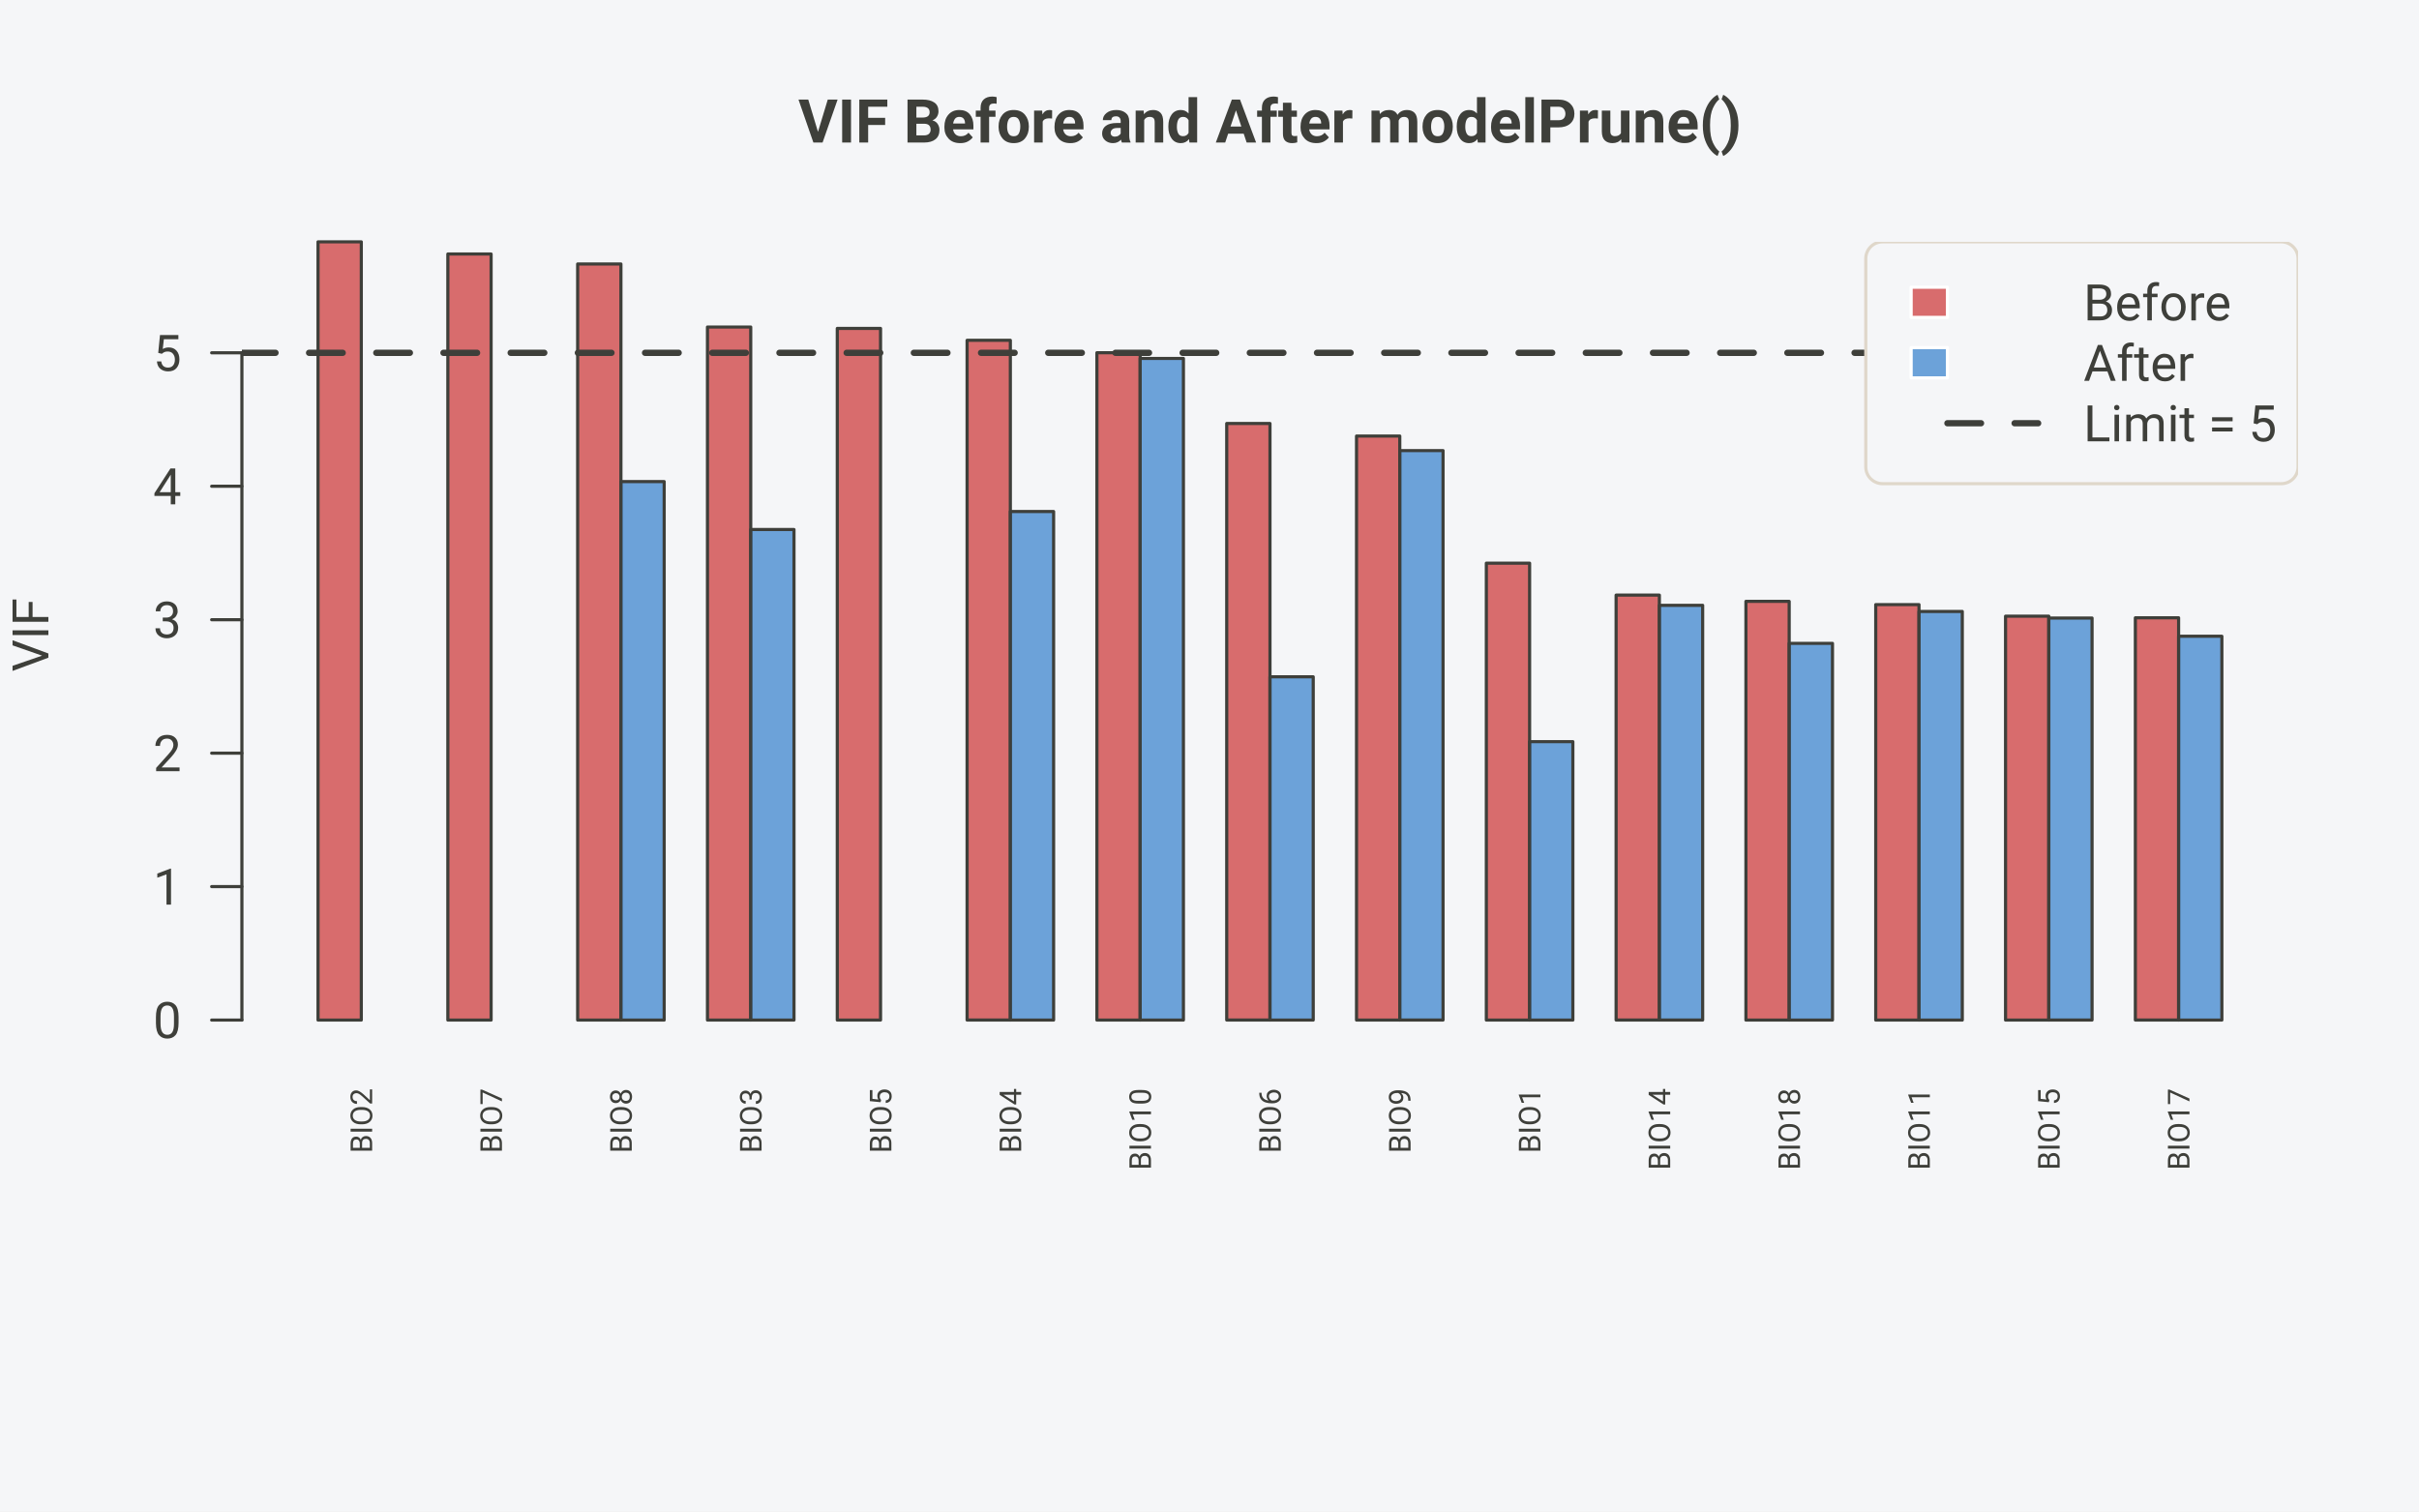
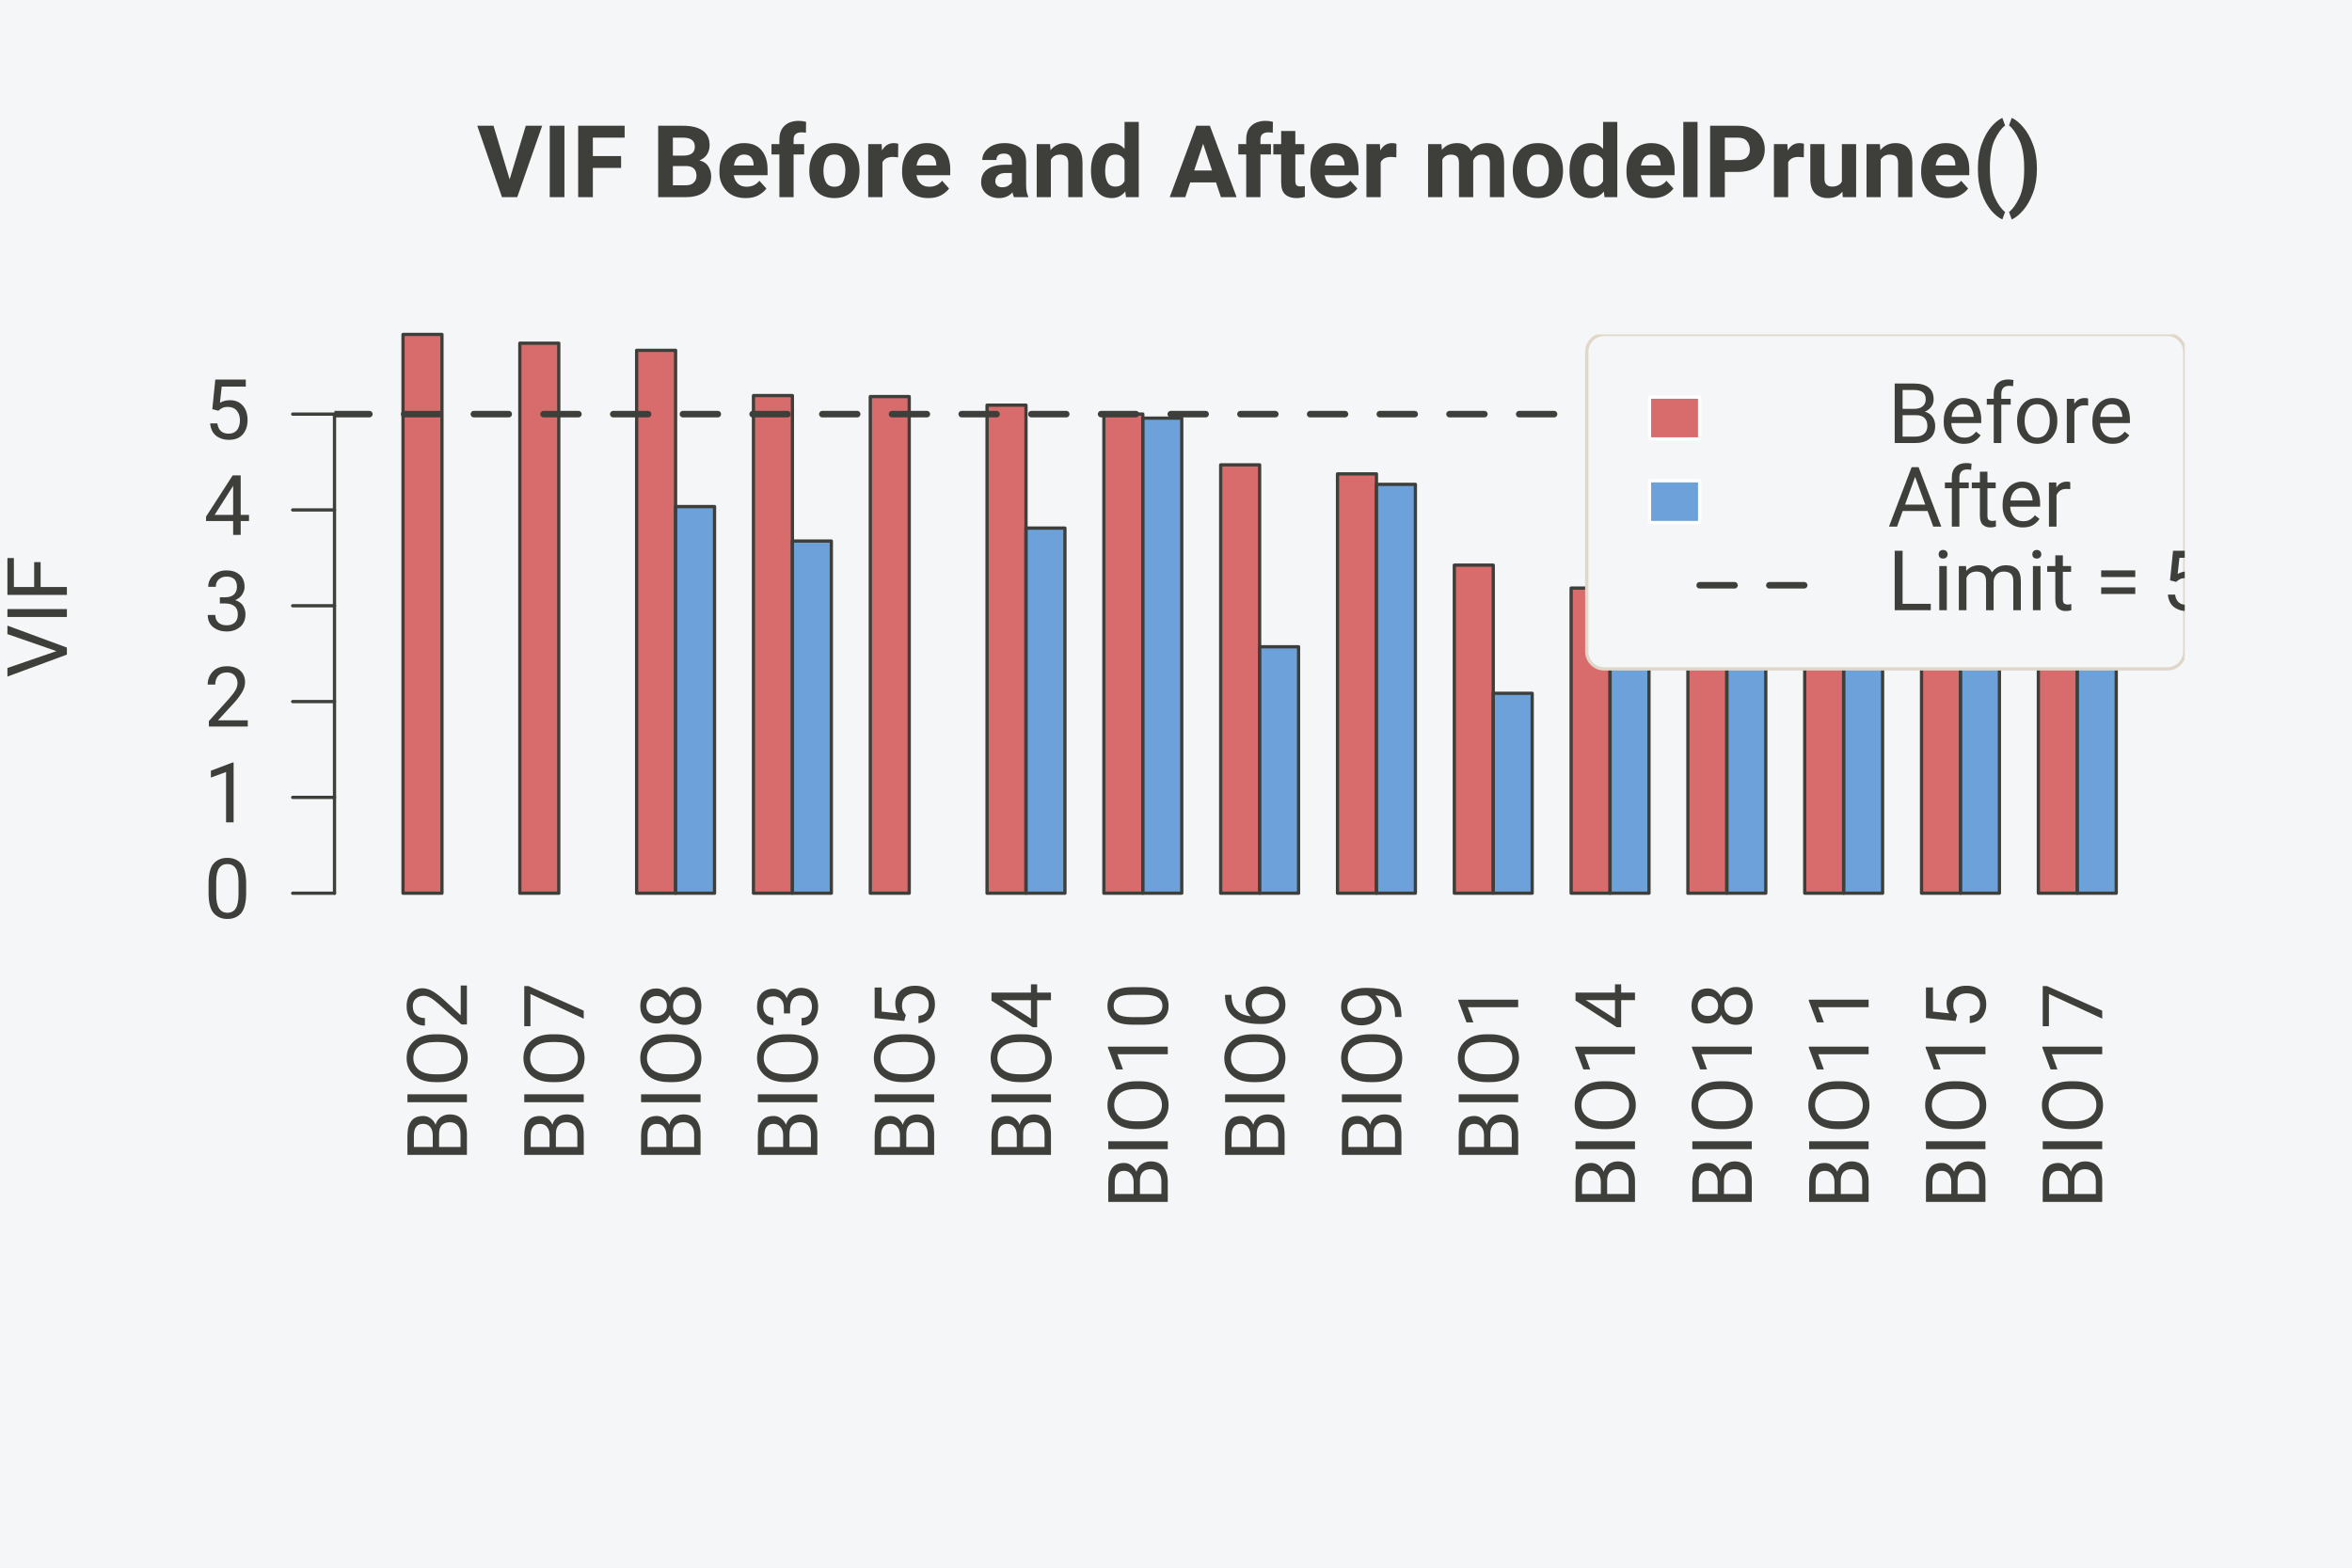
- <svg xmlns="http://www.w3.org/2000/svg" width="576.00pt" height="360.00pt" viewBox="0 0 576.00 360.00">
+ <svg xmlns="http://www.w3.org/2000/svg" width="540.00pt" height="360.00pt" viewBox="0 0 540.00 360.00">
  <g class="svglite">
    <defs>
      <style type="text/css">
    /* theme-aware-processed */
    .svglite line, .svglite polyline, .svglite polygon, .svglite path, .svglite circle {
      fill: none;
      stroke: #3E3F3A;
      stroke-linecap: round;
      stroke-linejoin: round;
      stroke-miterlimit: 10.00;
    }
    .svglite &gt; g &gt; rect {
      fill: none;
      stroke: #3E3F3A;
      stroke-linecap: round;
      stroke-linejoin: round;
      stroke-miterlimit: 10.00;
    }
    .svglite text {
      white-space: pre;
      fill: #3E3F3A;
    }
    .svglite g.glyphgroup path {
      fill: inherit;
      stroke: none;
    }
  </style>
    </defs>
-     <rect width="100%" height="100%" style="stroke: none; fill: #F5F6F8;" />
+     <rect class="svg-bg" width="100%" height="100%" style="stroke: none; fill: #F5F6F8;" />
    <defs>
-       <clipPath id="cpMC4wMHw1NzYuMDB8MC4wMHwzNjAuMDA=">
-         <rect x="0.00" y="0.00" width="576.00" height="360.00" />
+       <clipPath id="cpMC4wMHw1NDAuMDB8MC4wMHwzNjAuMDA=">
+         <rect x="0.00" y="0.00" width="540.00" height="360.00" />
      </clipPath>
    </defs>
-     <g clip-path="url(#cpMC4wMHw1NzYuMDB8MC4wMHwzNjAuMDA=)">
-       <rect x="75.73" y="57.60" width="10.30" height="185.35" style="stroke-width: 0.75; fill: #CC3333; fill-opacity: 0.70;" />
-       <rect x="86.04" y="242.95" width="10.30" height="0.00" style="stroke-width: 0.75; fill: #3380CC; fill-opacity: 0.70;" />
-       <rect x="106.64" y="60.50" width="10.30" height="182.45" style="stroke-width: 0.75; fill: #CC3333; fill-opacity: 0.70;" />
-       <rect x="116.95" y="242.95" width="10.30" height="0.00" style="stroke-width: 0.75; fill: #3380CC; fill-opacity: 0.70;" />
-       <rect x="137.55" y="62.87" width="10.30" height="180.08" style="stroke-width: 0.75; fill: #CC3333; fill-opacity: 0.70;" />
-       <rect x="147.85" y="114.70" width="10.30" height="128.25" style="stroke-width: 0.75; fill: #3380CC; fill-opacity: 0.70;" />
-       <rect x="168.46" y="77.89" width="10.30" height="165.06" style="stroke-width: 0.75; fill: #CC3333; fill-opacity: 0.70;" />
-       <rect x="178.76" y="126.12" width="10.30" height="116.83" style="stroke-width: 0.75; fill: #3380CC; fill-opacity: 0.70;" />
-       <rect x="199.37" y="78.22" width="10.30" height="164.73" style="stroke-width: 0.75; fill: #CC3333; fill-opacity: 0.70;" />
-       <rect x="209.67" y="242.95" width="10.30" height="0.00" style="stroke-width: 0.75; fill: #3380CC; fill-opacity: 0.70;" />
-       <rect x="230.28" y="81.05" width="10.30" height="161.89" style="stroke-width: 0.75; fill: #CC3333; fill-opacity: 0.70;" />
-       <rect x="240.58" y="121.83" width="10.30" height="121.12" style="stroke-width: 0.75; fill: #3380CC; fill-opacity: 0.70;" />
-       <rect x="261.19" y="84.01" width="10.30" height="158.94" style="stroke-width: 0.75; fill: #CC3333; fill-opacity: 0.70;" />
-       <rect x="271.49" y="85.37" width="10.30" height="157.58" style="stroke-width: 0.75; fill: #3380CC; fill-opacity: 0.70;" />
-       <rect x="292.10" y="100.86" width="10.30" height="142.08" style="stroke-width: 0.75; fill: #CC3333; fill-opacity: 0.70;" />
-       <rect x="302.40" y="161.20" width="10.30" height="81.75" style="stroke-width: 0.75; fill: #3380CC; fill-opacity: 0.70;" />
-       <rect x="323.01" y="103.85" width="10.30" height="139.10" style="stroke-width: 0.75; fill: #CC3333; fill-opacity: 0.70;" />
-       <rect x="333.31" y="107.32" width="10.30" height="135.62" style="stroke-width: 0.75; fill: #3380CC; fill-opacity: 0.70;" />
-       <rect x="353.92" y="134.13" width="10.30" height="108.82" style="stroke-width: 0.75; fill: #CC3333; fill-opacity: 0.70;" />
-       <rect x="364.22" y="176.64" width="10.30" height="66.31" style="stroke-width: 0.75; fill: #3380CC; fill-opacity: 0.70;" />
-       <rect x="384.82" y="141.74" width="10.30" height="101.20" style="stroke-width: 0.75; fill: #CC3333; fill-opacity: 0.70;" />
-       <rect x="395.13" y="144.17" width="10.30" height="98.77" style="stroke-width: 0.75; fill: #3380CC; fill-opacity: 0.70;" />
-       <rect x="415.73" y="143.23" width="10.30" height="99.72" style="stroke-width: 0.75; fill: #CC3333; fill-opacity: 0.70;" />
-       <rect x="426.04" y="153.23" width="10.30" height="89.72" style="stroke-width: 0.75; fill: #3380CC; fill-opacity: 0.70;" />
-       <rect x="446.64" y="144.00" width="10.30" height="98.95" style="stroke-width: 0.75; fill: #CC3333; fill-opacity: 0.70;" />
-       <rect x="456.95" y="145.63" width="10.30" height="97.32" style="stroke-width: 0.75; fill: #3380CC; fill-opacity: 0.70;" />
-       <rect x="477.55" y="146.76" width="10.30" height="96.19" style="stroke-width: 0.75; fill: #CC3333; fill-opacity: 0.70;" />
-       <rect x="487.85" y="147.20" width="10.30" height="95.74" style="stroke-width: 0.75; fill: #3380CC; fill-opacity: 0.70;" />
-       <rect x="508.46" y="147.14" width="10.30" height="95.80" style="stroke-width: 0.75; fill: #CC3333; fill-opacity: 0.70;" />
-       <rect x="518.76" y="151.54" width="10.30" height="91.41" style="stroke-width: 0.75; fill: #3380CC; fill-opacity: 0.70;" />
-       <text transform="translate(88.61,259.20) rotate(-90)" text-anchor="end" style="font-size: 7.20px; font-family: &quot;Roboto&quot;, -apple-system, BlinkMacSystemFont, &quot;Segoe UI&quot;, system-ui, sans-serif;" textLength="16.39px" lengthAdjust="spacingAndGlyphs">BIO2</text>
-       <text transform="translate(119.52,259.20) rotate(-90)" text-anchor="end" style="font-size: 7.20px; font-family: &quot;Roboto&quot;, -apple-system, BlinkMacSystemFont, &quot;Segoe UI&quot;, system-ui, sans-serif;" textLength="16.39px" lengthAdjust="spacingAndGlyphs">BIO7</text>
-       <text transform="translate(150.43,259.20) rotate(-90)" text-anchor="end" style="font-size: 7.20px; font-family: &quot;Roboto&quot;, -apple-system, BlinkMacSystemFont, &quot;Segoe UI&quot;, system-ui, sans-serif;" textLength="16.39px" lengthAdjust="spacingAndGlyphs">BIO8</text>
-       <text transform="translate(181.34,259.20) rotate(-90)" text-anchor="end" style="font-size: 7.20px; font-family: &quot;Roboto&quot;, -apple-system, BlinkMacSystemFont, &quot;Segoe UI&quot;, system-ui, sans-serif;" textLength="16.39px" lengthAdjust="spacingAndGlyphs">BIO3</text>
-       <text transform="translate(212.25,259.20) rotate(-90)" text-anchor="end" style="font-size: 7.20px; font-family: &quot;Roboto&quot;, -apple-system, BlinkMacSystemFont, &quot;Segoe UI&quot;, system-ui, sans-serif;" textLength="16.39px" lengthAdjust="spacingAndGlyphs">BIO5</text>
-       <text transform="translate(243.16,259.20) rotate(-90)" text-anchor="end" style="font-size: 7.20px; font-family: &quot;Roboto&quot;, -apple-system, BlinkMacSystemFont, &quot;Segoe UI&quot;, system-ui, sans-serif;" textLength="16.39px" lengthAdjust="spacingAndGlyphs">BIO4</text>
-       <text transform="translate(274.06,259.20) rotate(-90)" text-anchor="end" style="font-size: 7.20px; font-family: &quot;Roboto&quot;, -apple-system, BlinkMacSystemFont, &quot;Segoe UI&quot;, system-ui, sans-serif;" textLength="20.39px" lengthAdjust="spacingAndGlyphs">BIO10</text>
-       <text transform="translate(304.97,259.20) rotate(-90)" text-anchor="end" style="font-size: 7.20px; font-family: &quot;Roboto&quot;, -apple-system, BlinkMacSystemFont, &quot;Segoe UI&quot;, system-ui, sans-serif;" textLength="16.39px" lengthAdjust="spacingAndGlyphs">BIO6</text>
-       <text transform="translate(335.88,259.20) rotate(-90)" text-anchor="end" style="font-size: 7.20px; font-family: &quot;Roboto&quot;, -apple-system, BlinkMacSystemFont, &quot;Segoe UI&quot;, system-ui, sans-serif;" textLength="16.39px" lengthAdjust="spacingAndGlyphs">BIO9</text>
-       <text transform="translate(366.79,259.20) rotate(-90)" text-anchor="end" style="font-size: 7.20px; font-family: &quot;Roboto&quot;, -apple-system, BlinkMacSystemFont, &quot;Segoe UI&quot;, system-ui, sans-serif;" textLength="16.39px" lengthAdjust="spacingAndGlyphs">BIO1</text>
-       <text transform="translate(397.70,259.20) rotate(-90)" text-anchor="end" style="font-size: 7.20px; font-family: &quot;Roboto&quot;, -apple-system, BlinkMacSystemFont, &quot;Segoe UI&quot;, system-ui, sans-serif;" textLength="20.39px" lengthAdjust="spacingAndGlyphs">BIO14</text>
-       <text transform="translate(428.61,259.20) rotate(-90)" text-anchor="end" style="font-size: 7.20px; font-family: &quot;Roboto&quot;, -apple-system, BlinkMacSystemFont, &quot;Segoe UI&quot;, system-ui, sans-serif;" textLength="20.39px" lengthAdjust="spacingAndGlyphs">BIO18</text>
-       <text transform="translate(459.52,259.20) rotate(-90)" text-anchor="end" style="font-size: 7.20px; font-family: &quot;Roboto&quot;, -apple-system, BlinkMacSystemFont, &quot;Segoe UI&quot;, system-ui, sans-serif;" textLength="19.86px" lengthAdjust="spacingAndGlyphs">BIO11</text>
-       <text transform="translate(490.43,259.20) rotate(-90)" text-anchor="end" style="font-size: 7.20px; font-family: &quot;Roboto&quot;, -apple-system, BlinkMacSystemFont, &quot;Segoe UI&quot;, system-ui, sans-serif;" textLength="20.39px" lengthAdjust="spacingAndGlyphs">BIO15</text>
-       <text transform="translate(521.34,259.20) rotate(-90)" text-anchor="end" style="font-size: 7.20px; font-family: &quot;Roboto&quot;, -apple-system, BlinkMacSystemFont, &quot;Segoe UI&quot;, system-ui, sans-serif;" textLength="20.39px" lengthAdjust="spacingAndGlyphs">BIO17</text>
-       <text x="302.40" y="33.95" text-anchor="middle" style="font-size: 14.40px; font-weight: bold; font-family: &quot;Roboto&quot;, -apple-system, BlinkMacSystemFont, &quot;Segoe UI&quot;, system-ui, sans-serif;" textLength="235.38px" lengthAdjust="spacingAndGlyphs">VIF Before and After modelPrune()</text>
-       <text transform="translate(11.52,151.20) rotate(-90)" text-anchor="middle" style="font-size: 12.00px; font-family: &quot;Roboto&quot;, -apple-system, BlinkMacSystemFont, &quot;Segoe UI&quot;, system-ui, sans-serif;" textLength="18.66px" lengthAdjust="spacingAndGlyphs">VIF</text>
-       <line x1="57.60" y1="242.95" x2="57.60" y2="84.03" style="stroke-width: 0.75;" />
-       <line x1="57.60" y1="242.95" x2="50.40" y2="242.95" style="stroke-width: 0.75;" />
-       <line x1="57.60" y1="211.16" x2="50.40" y2="211.16" style="stroke-width: 0.75;" />
-       <line x1="57.60" y1="179.38" x2="50.40" y2="179.38" style="stroke-width: 0.75;" />
-       <line x1="57.60" y1="147.60" x2="50.40" y2="147.60" style="stroke-width: 0.75;" />
-       <line x1="57.60" y1="115.81" x2="50.40" y2="115.81" style="stroke-width: 0.75;" />
-       <line x1="57.60" y1="84.03" x2="50.40" y2="84.03" style="stroke-width: 0.75;" />
-       <text x="43.20" y="247.24" text-anchor="end" style="font-size: 12.00px; font-family: &quot;Roboto&quot;, -apple-system, BlinkMacSystemFont, &quot;Segoe UI&quot;, system-ui, sans-serif;" textLength="6.67px" lengthAdjust="spacingAndGlyphs">0</text>
-       <text x="43.20" y="215.46" text-anchor="end" style="font-size: 12.00px; font-family: &quot;Roboto&quot;, -apple-system, BlinkMacSystemFont, &quot;Segoe UI&quot;, system-ui, sans-serif;" textLength="6.67px" lengthAdjust="spacingAndGlyphs">1</text>
-       <text x="43.20" y="183.68" text-anchor="end" style="font-size: 12.00px; font-family: &quot;Roboto&quot;, -apple-system, BlinkMacSystemFont, &quot;Segoe UI&quot;, system-ui, sans-serif;" textLength="6.67px" lengthAdjust="spacingAndGlyphs">2</text>
-       <text x="43.20" y="151.89" text-anchor="end" style="font-size: 12.00px; font-family: &quot;Roboto&quot;, -apple-system, BlinkMacSystemFont, &quot;Segoe UI&quot;, system-ui, sans-serif;" textLength="6.67px" lengthAdjust="spacingAndGlyphs">3</text>
-       <text x="43.20" y="120.11" text-anchor="end" style="font-size: 12.00px; font-family: &quot;Roboto&quot;, -apple-system, BlinkMacSystemFont, &quot;Segoe UI&quot;, system-ui, sans-serif;" textLength="6.67px" lengthAdjust="spacingAndGlyphs">4</text>
-       <text x="43.20" y="88.33" text-anchor="end" style="font-size: 12.00px; font-family: &quot;Roboto&quot;, -apple-system, BlinkMacSystemFont, &quot;Segoe UI&quot;, system-ui, sans-serif;" textLength="6.67px" lengthAdjust="spacingAndGlyphs">5</text>
+     <g clip-path="url(#cpMC4wMHw1NDAuMDB8MC4wMHwzNjAuMDA=)">
+       <rect x="92.53" y="76.80" width="8.94" height="128.32" style="stroke-width: 0.75; fill: #CC3333; fill-opacity: 0.70;" />
+       <rect x="101.47" y="205.12" width="8.94" height="0.00" style="stroke-width: 0.75; fill: #3380CC; fill-opacity: 0.70;" />
+       <rect x="119.35" y="78.81" width="8.94" height="126.31" style="stroke-width: 0.75; fill: #CC3333; fill-opacity: 0.70;" />
+       <rect x="128.29" y="205.12" width="8.94" height="0.00" style="stroke-width: 0.75; fill: #3380CC; fill-opacity: 0.70;" />
+       <rect x="146.17" y="80.45" width="8.94" height="124.67" style="stroke-width: 0.75; fill: #CC3333; fill-opacity: 0.70;" />
+       <rect x="155.11" y="116.33" width="8.94" height="88.79" style="stroke-width: 0.75; fill: #3380CC; fill-opacity: 0.70;" />
+       <rect x="172.99" y="90.84" width="8.94" height="114.27" style="stroke-width: 0.75; fill: #CC3333; fill-opacity: 0.70;" />
+       <rect x="181.93" y="124.24" width="8.94" height="80.88" style="stroke-width: 0.75; fill: #3380CC; fill-opacity: 0.70;" />
+       <rect x="199.81" y="91.07" width="8.94" height="114.04" style="stroke-width: 0.75; fill: #CC3333; fill-opacity: 0.70;" />
+       <rect x="208.75" y="205.12" width="8.94" height="0.00" style="stroke-width: 0.75; fill: #3380CC; fill-opacity: 0.70;" />
+       <rect x="226.62" y="93.04" width="8.94" height="112.08" style="stroke-width: 0.75; fill: #CC3333; fill-opacity: 0.70;" />
+       <rect x="235.56" y="121.27" width="8.94" height="83.85" style="stroke-width: 0.75; fill: #3380CC; fill-opacity: 0.70;" />
+       <rect x="253.44" y="95.08" width="8.94" height="110.04" style="stroke-width: 0.75; fill: #CC3333; fill-opacity: 0.70;" />
+       <rect x="262.38" y="96.02" width="8.94" height="109.09" style="stroke-width: 0.75; fill: #3380CC; fill-opacity: 0.70;" />
+       <rect x="280.26" y="106.75" width="8.94" height="98.37" style="stroke-width: 0.75; fill: #CC3333; fill-opacity: 0.70;" />
+       <rect x="289.20" y="148.52" width="8.94" height="56.60" style="stroke-width: 0.75; fill: #3380CC; fill-opacity: 0.70;" />
+       <rect x="307.08" y="108.82" width="8.94" height="96.30" style="stroke-width: 0.75; fill: #CC3333; fill-opacity: 0.70;" />
+       <rect x="316.02" y="111.22" width="8.94" height="93.89" style="stroke-width: 0.75; fill: #3380CC; fill-opacity: 0.70;" />
+       <rect x="333.90" y="129.78" width="8.94" height="75.33" style="stroke-width: 0.75; fill: #CC3333; fill-opacity: 0.70;" />
+       <rect x="342.84" y="159.21" width="8.94" height="45.90" style="stroke-width: 0.75; fill: #3380CC; fill-opacity: 0.70;" />
+       <rect x="360.72" y="135.05" width="8.94" height="70.06" style="stroke-width: 0.75; fill: #CC3333; fill-opacity: 0.70;" />
+       <rect x="369.65" y="136.74" width="8.94" height="68.38" style="stroke-width: 0.75; fill: #3380CC; fill-opacity: 0.70;" />
+       <rect x="387.53" y="136.08" width="8.94" height="69.04" style="stroke-width: 0.75; fill: #CC3333; fill-opacity: 0.70;" />
+       <rect x="396.47" y="143.00" width="8.94" height="62.11" style="stroke-width: 0.75; fill: #3380CC; fill-opacity: 0.70;" />
+       <rect x="414.35" y="136.61" width="8.94" height="68.50" style="stroke-width: 0.75; fill: #CC3333; fill-opacity: 0.70;" />
+       <rect x="423.29" y="137.74" width="8.94" height="67.38" style="stroke-width: 0.75; fill: #3380CC; fill-opacity: 0.70;" />
+       <rect x="441.17" y="138.53" width="8.94" height="66.59" style="stroke-width: 0.75; fill: #CC3333; fill-opacity: 0.70;" />
+       <rect x="450.11" y="138.83" width="8.94" height="66.28" style="stroke-width: 0.75; fill: #3380CC; fill-opacity: 0.70;" />
+       <rect x="467.99" y="138.79" width="8.94" height="66.33" style="stroke-width: 0.75; fill: #CC3333; fill-opacity: 0.70;" />
+       <rect x="476.93" y="141.83" width="8.94" height="63.28" style="stroke-width: 0.75; fill: #3380CC; fill-opacity: 0.70;" />
+       <text transform="translate(107.20,225.60) rotate(-90)" text-anchor="end" style="font-size: 1.6em; font-family: &quot;Roboto&quot;, -apple-system, BlinkMacSystemFont, &quot;Segoe UI&quot;, system-ui, sans-serif;">BIO2</text>
+       <text transform="translate(134.02,225.60) rotate(-90)" text-anchor="end" style="font-size: 1.6em; font-family: &quot;Roboto&quot;, -apple-system, BlinkMacSystemFont, &quot;Segoe UI&quot;, system-ui, sans-serif;">BIO7</text>
+       <text transform="translate(160.84,225.60) rotate(-90)" text-anchor="end" style="font-size: 1.6em; font-family: &quot;Roboto&quot;, -apple-system, BlinkMacSystemFont, &quot;Segoe UI&quot;, system-ui, sans-serif;">BIO8</text>
+       <text transform="translate(187.65,225.60) rotate(-90)" text-anchor="end" style="font-size: 1.6em; font-family: &quot;Roboto&quot;, -apple-system, BlinkMacSystemFont, &quot;Segoe UI&quot;, system-ui, sans-serif;">BIO3</text>
+       <text transform="translate(214.47,225.60) rotate(-90)" text-anchor="end" style="font-size: 1.6em; font-family: &quot;Roboto&quot;, -apple-system, BlinkMacSystemFont, &quot;Segoe UI&quot;, system-ui, sans-serif;">BIO5</text>
+       <text transform="translate(241.29,225.60) rotate(-90)" text-anchor="end" style="font-size: 1.6em; font-family: &quot;Roboto&quot;, -apple-system, BlinkMacSystemFont, &quot;Segoe UI&quot;, system-ui, sans-serif;">BIO4</text>
+       <text transform="translate(268.11,225.60) rotate(-90)" text-anchor="end" style="font-size: 1.6em; font-family: &quot;Roboto&quot;, -apple-system, BlinkMacSystemFont, &quot;Segoe UI&quot;, system-ui, sans-serif;">BIO10</text>
+       <text transform="translate(294.93,225.60) rotate(-90)" text-anchor="end" style="font-size: 1.6em; font-family: &quot;Roboto&quot;, -apple-system, BlinkMacSystemFont, &quot;Segoe UI&quot;, system-ui, sans-serif;">BIO6</text>
+       <text transform="translate(321.75,225.60) rotate(-90)" text-anchor="end" style="font-size: 1.6em; font-family: &quot;Roboto&quot;, -apple-system, BlinkMacSystemFont, &quot;Segoe UI&quot;, system-ui, sans-serif;">BIO9</text>
+       <text transform="translate(348.56,225.60) rotate(-90)" text-anchor="end" style="font-size: 1.6em; font-family: &quot;Roboto&quot;, -apple-system, BlinkMacSystemFont, &quot;Segoe UI&quot;, system-ui, sans-serif;">BIO1</text>
+       <text transform="translate(375.38,225.60) rotate(-90)" text-anchor="end" style="font-size: 1.6em; font-family: &quot;Roboto&quot;, -apple-system, BlinkMacSystemFont, &quot;Segoe UI&quot;, system-ui, sans-serif;">BIO14</text>
+       <text transform="translate(402.20,225.60) rotate(-90)" text-anchor="end" style="font-size: 1.6em; font-family: &quot;Roboto&quot;, -apple-system, BlinkMacSystemFont, &quot;Segoe UI&quot;, system-ui, sans-serif;">BIO18</text>
+       <text transform="translate(429.02,225.60) rotate(-90)" text-anchor="end" style="font-size: 1.6em; font-family: &quot;Roboto&quot;, -apple-system, BlinkMacSystemFont, &quot;Segoe UI&quot;, system-ui, sans-serif;">BIO11</text>
+       <text transform="translate(455.84,225.60) rotate(-90)" text-anchor="end" style="font-size: 1.6em; font-family: &quot;Roboto&quot;, -apple-system, BlinkMacSystemFont, &quot;Segoe UI&quot;, system-ui, sans-serif;">BIO15</text>
+       <text transform="translate(482.65,225.60) rotate(-90)" text-anchor="end" style="font-size: 1.6em; font-family: &quot;Roboto&quot;, -apple-system, BlinkMacSystemFont, &quot;Segoe UI&quot;, system-ui, sans-serif;">BIO17</text>
+       <text x="289.20" y="45.27" text-anchor="middle" style="font-size: 1.92em; font-weight: bold; font-family: &quot;Roboto&quot;, -apple-system, BlinkMacSystemFont, &quot;Segoe UI&quot;, system-ui, sans-serif;">VIF Before and After modelPrune()</text>
+       <text transform="translate(15.36,141.60) rotate(-90)" text-anchor="middle" style="font-size: 1.6em; font-family: &quot;Roboto&quot;, -apple-system, BlinkMacSystemFont, &quot;Segoe UI&quot;, system-ui, sans-serif;">VIF</text>
+       <line x1="76.80" y1="205.12" x2="76.80" y2="95.10" style="stroke-width: 0.75;" />
+       <line x1="76.80" y1="205.12" x2="67.20" y2="205.12" style="stroke-width: 0.75;" />
+       <line x1="76.80" y1="183.11" x2="67.20" y2="183.11" style="stroke-width: 0.75;" />
+       <line x1="76.80" y1="161.11" x2="67.20" y2="161.11" style="stroke-width: 0.75;" />
+       <line x1="76.80" y1="139.11" x2="67.20" y2="139.11" style="stroke-width: 0.75;" />
+       <line x1="76.80" y1="117.10" x2="67.20" y2="117.10" style="stroke-width: 0.75;" />
+       <line x1="76.80" y1="95.10" x2="67.20" y2="95.10" style="stroke-width: 0.75;" />
+       <text x="57.60" y="210.84" text-anchor="end" style="font-size: 1.6em; font-family: &quot;Roboto&quot;, -apple-system, BlinkMacSystemFont, &quot;Segoe UI&quot;, system-ui, sans-serif;">0</text>
+       <text x="57.60" y="188.84" text-anchor="end" style="font-size: 1.6em; font-family: &quot;Roboto&quot;, -apple-system, BlinkMacSystemFont, &quot;Segoe UI&quot;, system-ui, sans-serif;">1</text>
+       <text x="57.60" y="166.84" text-anchor="end" style="font-size: 1.6em; font-family: &quot;Roboto&quot;, -apple-system, BlinkMacSystemFont, &quot;Segoe UI&quot;, system-ui, sans-serif;">2</text>
+       <text x="57.60" y="144.83" text-anchor="end" style="font-size: 1.6em; font-family: &quot;Roboto&quot;, -apple-system, BlinkMacSystemFont, &quot;Segoe UI&quot;, system-ui, sans-serif;">3</text>
+       <text x="57.60" y="122.83" text-anchor="end" style="font-size: 1.6em; font-family: &quot;Roboto&quot;, -apple-system, BlinkMacSystemFont, &quot;Segoe UI&quot;, system-ui, sans-serif;">4</text>
+       <text x="57.60" y="100.82" text-anchor="end" style="font-size: 1.6em; font-family: &quot;Roboto&quot;, -apple-system, BlinkMacSystemFont, &quot;Segoe UI&quot;, system-ui, sans-serif;">5</text>
    </g>
    <defs>
-       <clipPath id="cpNTcuNjB8NTQ3LjIwfDU3LjYwfDI0NC44MA==">
-         <rect x="57.60" y="57.60" width="489.60" height="187.20" />
+       <clipPath id="cpNzYuODB8NTAxLjYwfDc2LjgwfDIwNi40MA==">
+         <rect x="76.80" y="76.80" width="424.80" height="129.60" />
      </clipPath>
    </defs>
-     <g clip-path="url(#cpNTcuNjB8NTQ3LjIwfDU3LjYwfDI0NC44MA==)">
-       <line x1="57.60" y1="84.03" x2="547.20" y2="84.03" style="stroke-width: 1.50; stroke-dasharray: 8.00,8.00;" />
-       <rect rx="4" x="444.27" y="57.60" width="102.93" height="57.60" style="stroke-width: 0.75; stroke: #DFD7CA; fill: #F5F6F8;" />
-       <rect x="455.07" y="68.40" width="8.64" height="7.20" style="stroke-width: 0.75; stroke: #FFFFFF; fill: #CC3333; fill-opacity: 0.70;" />
-       <rect x="455.07" y="82.80" width="8.64" height="7.20" style="stroke-width: 0.75; stroke: #FFFFFF; fill: #3380CC; fill-opacity: 0.70;" />
-       <rect x="455.07" y="97.20" width="8.64" height="7.20" style="stroke-width: 0.75; stroke: none;" /> fill: #F5F6F8;' /&gt; fill: #F5F6F8;' /&gt; fill: #F5F6F8;' /&gt; fill: #F5F6F8;' /&gt; fill: #F5F6F8;' /&gt; fill: #F5F6F8;' /&gt; fill: #F5F6F8;' /&gt; fill: #F5F6F8;' /&gt; fill: #F5F6F8;' /&gt; fill: #F5F6F8;' /&gt;
- <line x1="463.71" y1="100.80" x2="485.31" y2="100.80" style="stroke-width: 1.50; stroke-dasharray: 8.00,8.00;" />
-       <text x="496.11" y="76.30" style="font-size: 12.00px; font-family: &quot;Roboto&quot;, -apple-system, BlinkMacSystemFont, &quot;Segoe UI&quot;, system-ui, sans-serif;" textLength="35.34px" lengthAdjust="spacingAndGlyphs">Before</text>
-       <text x="496.11" y="90.70" style="font-size: 12.00px; font-family: &quot;Roboto&quot;, -apple-system, BlinkMacSystemFont, &quot;Segoe UI&quot;, system-ui, sans-serif;" textLength="25.33px" lengthAdjust="spacingAndGlyphs">After</text>
-       <text x="496.11" y="105.10" style="font-size: 12.00px; font-family: &quot;Roboto&quot;, -apple-system, BlinkMacSystemFont, &quot;Segoe UI&quot;, system-ui, sans-serif;" textLength="45.69px" lengthAdjust="spacingAndGlyphs">Limit = 5</text>
+     <g clip-path="url(#cpNzYuODB8NTAxLjYwfDc2LjgwfDIwNi40MA==)">
+       <line x1="76.80" y1="95.10" x2="501.60" y2="95.10" style="stroke-width: 1.50; stroke-dasharray: 8.00,8.00;" />
+       <rect rx="4" x="364.31" y="76.80" width="137.29" height="76.80" style="stroke-width: 0.75; stroke: #DFD7CA; fill: #F5F6F8;" />
+       <rect x="378.71" y="91.20" width="11.52" height="9.60" style="stroke-width: 0.75; stroke: #FFFFFF; fill: #CC3333; fill-opacity: 0.70;" />
+       <rect x="378.71" y="110.40" width="11.52" height="9.60" style="stroke-width: 0.75; stroke: #FFFFFF; fill: #3380CC; fill-opacity: 0.70;" />
+       <rect x="378.71" y="129.60" width="11.52" height="9.60" style="stroke-width: 0.75; stroke: none;" /> fill: #F5F6F8;' /&gt;
+ <line x1="390.23" y1="134.40" x2="419.03" y2="134.40" style="stroke-width: 1.50; stroke-dasharray: 8.00,8.00;" />
+       <text x="433.43" y="101.73" style="font-size: 1.6em; font-family: &quot;Roboto&quot;, -apple-system, BlinkMacSystemFont, &quot;Segoe UI&quot;, system-ui, sans-serif;">Before</text>
+       <text x="433.43" y="120.93" style="font-size: 1.6em; font-family: &quot;Roboto&quot;, -apple-system, BlinkMacSystemFont, &quot;Segoe UI&quot;, system-ui, sans-serif;">After</text>
+       <text class="preserve-color" x="433.43" y="140.13" style="font-size: 1.6em; font-family: &quot;Roboto&quot;, -apple-system, BlinkMacSystemFont, &quot;Segoe UI&quot;, system-ui, sans-serif;">Limit = 5</text>
    </g>
  </g>
</svg>
